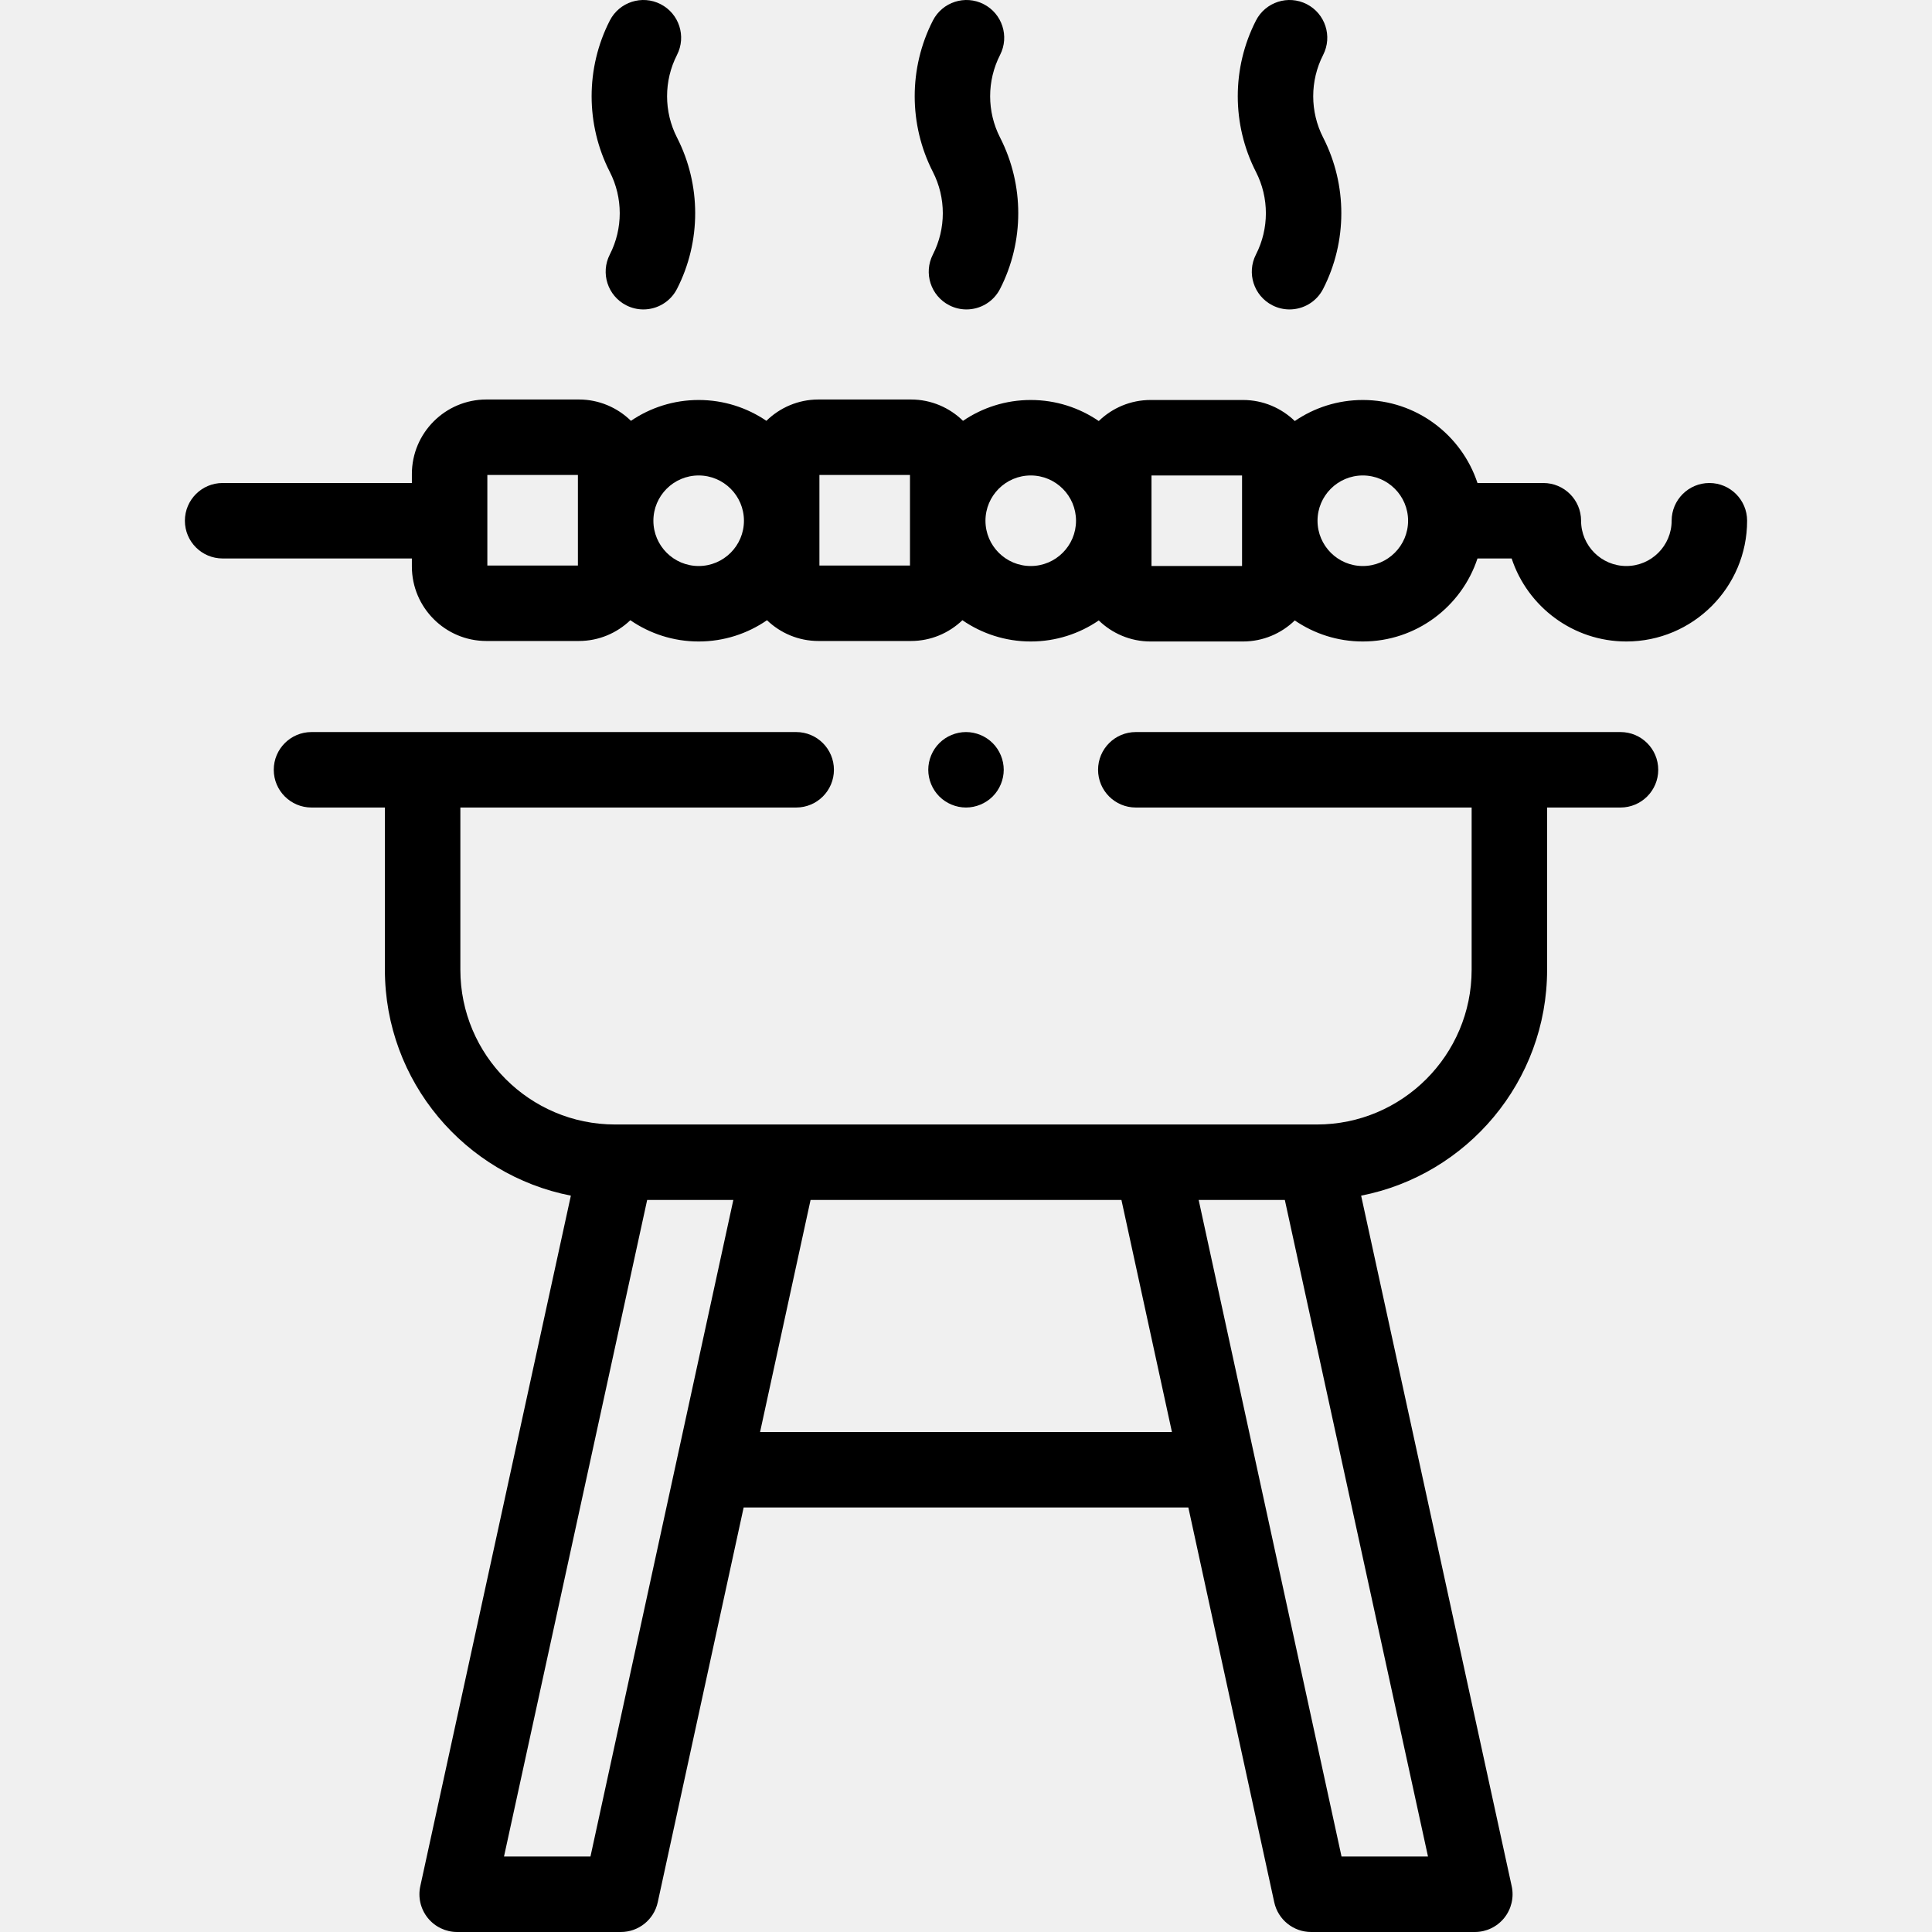
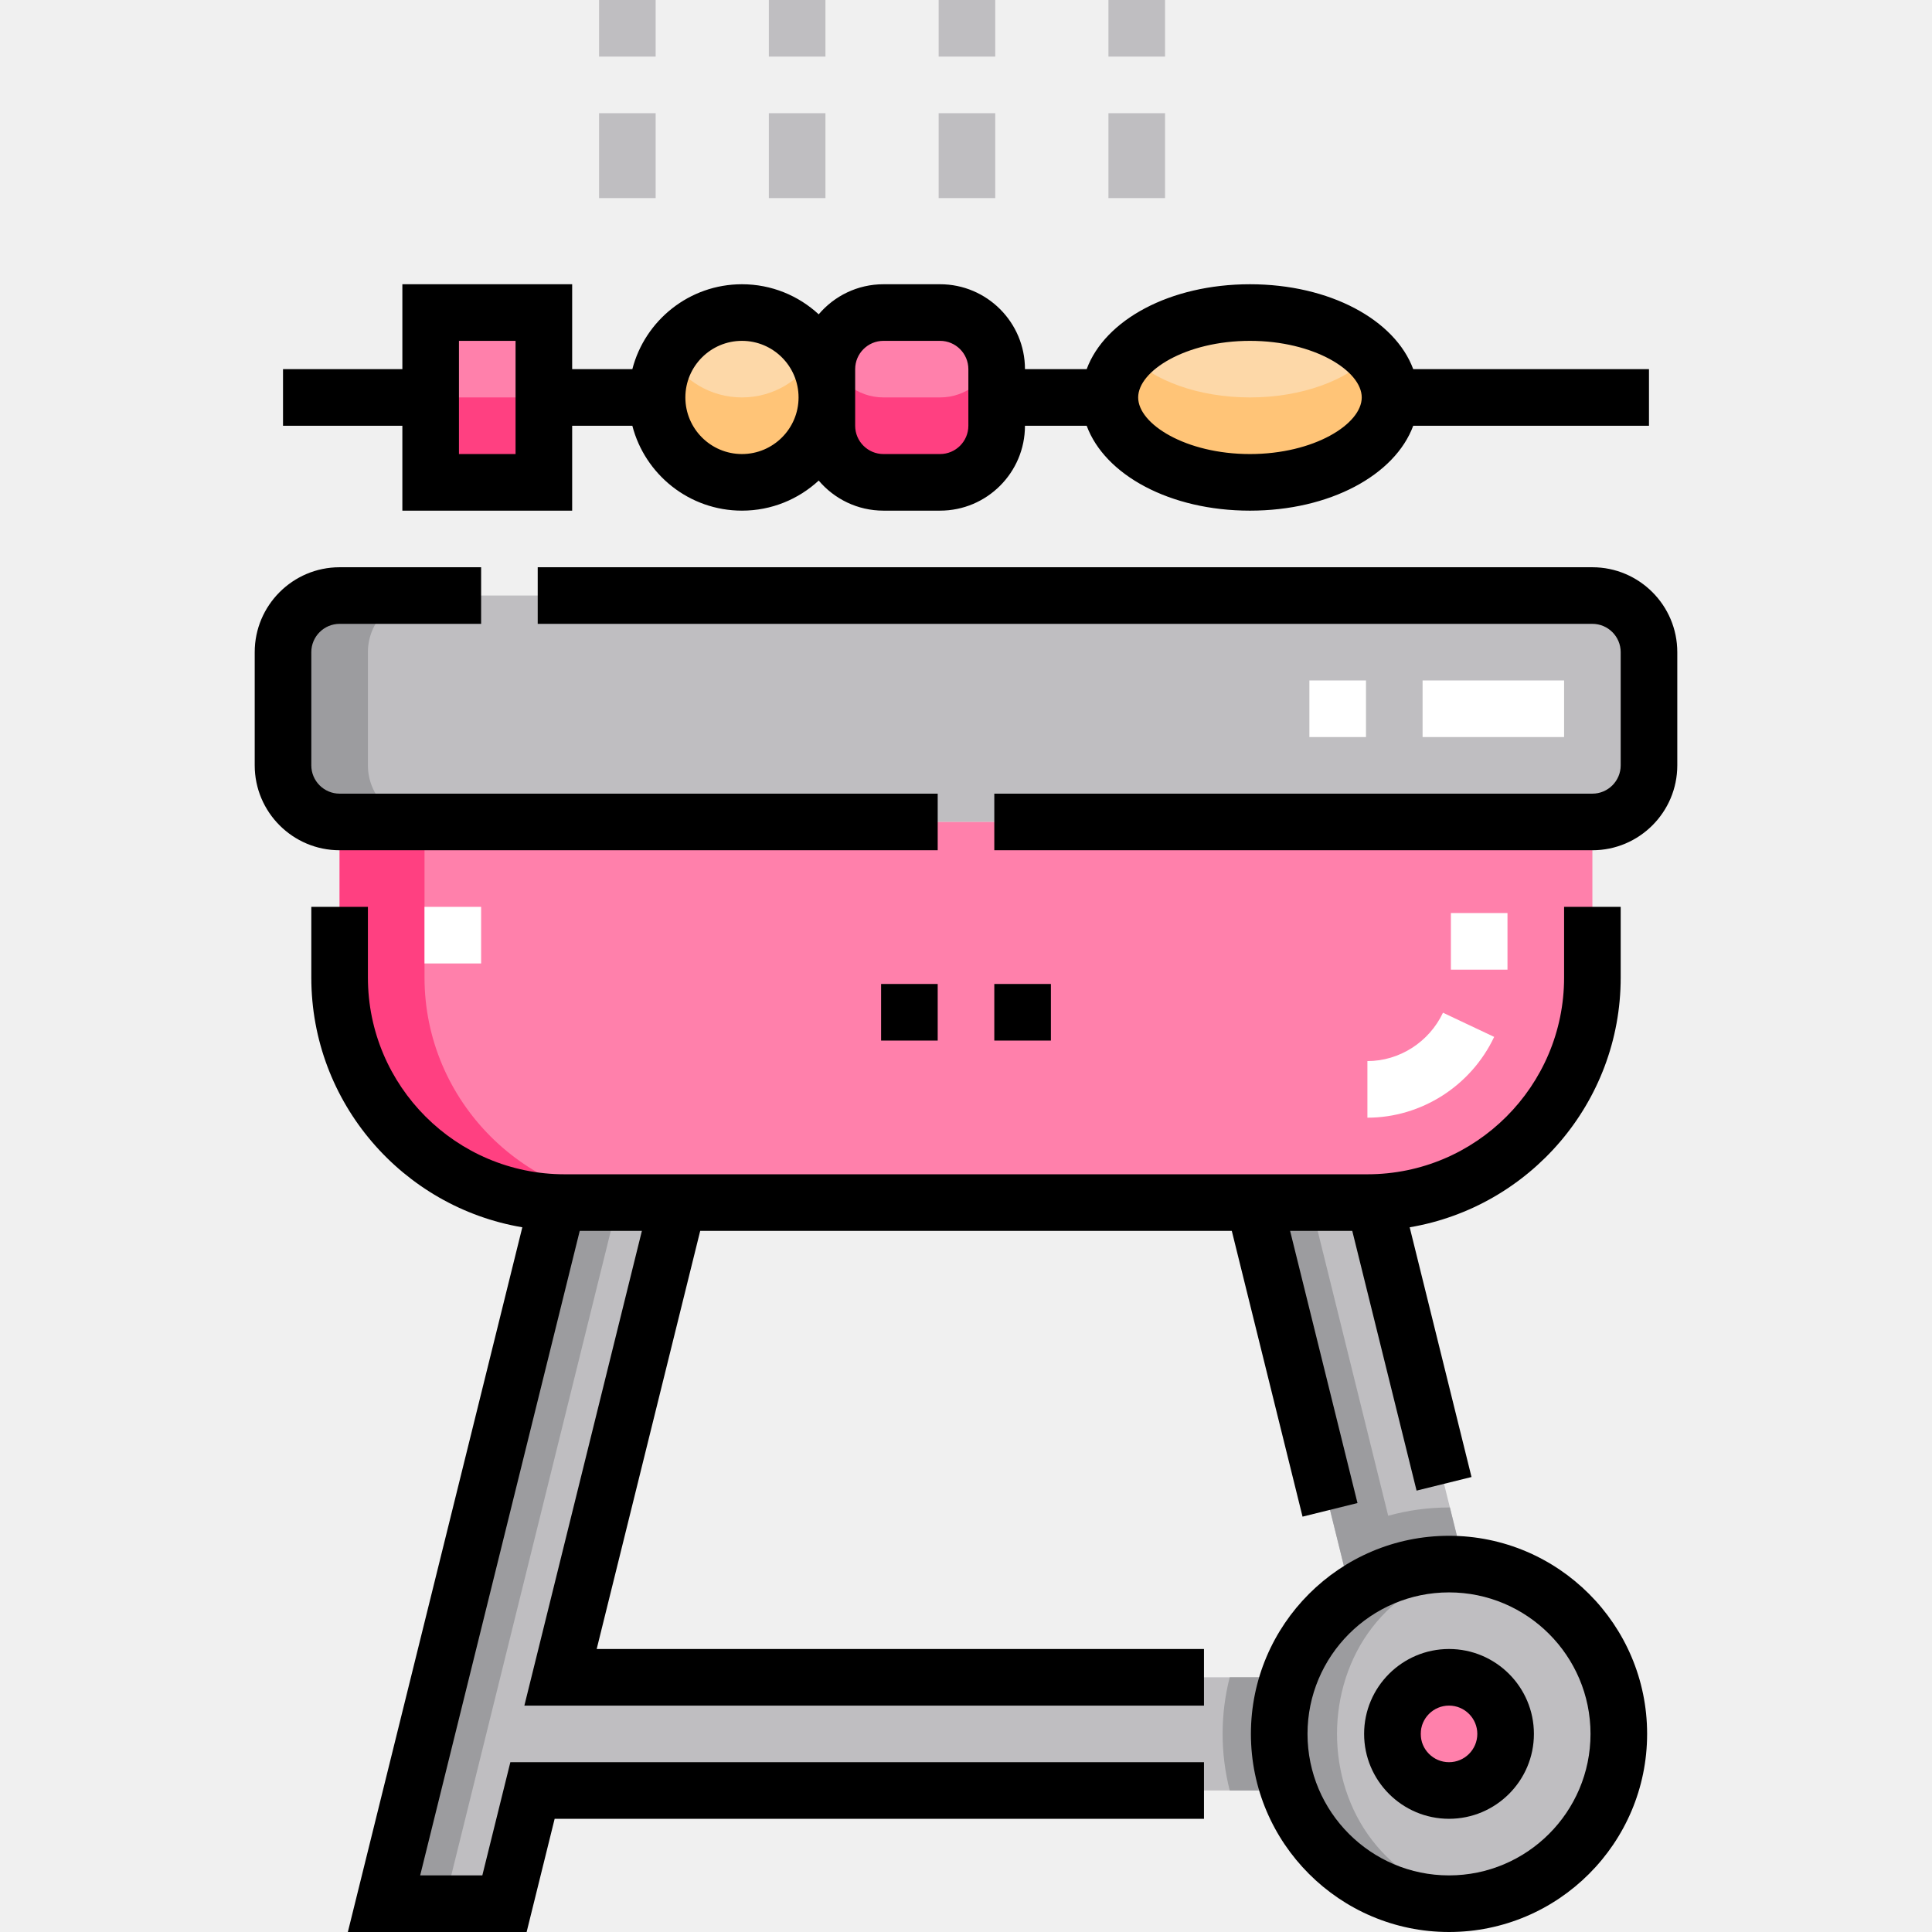
- <svg xmlns="http://www.w3.org/2000/svg" id="Capa_1" enable-background="new 0 0 512.002 512.002" height="512" viewBox="0 0 512.002 512.002" width="512">
-   <g id="XMLID_1694_">
-     <g id="XMLID_814_">
-       <g id="XMLID_818_">
-         <path id="XMLID_899_" d="m429.453 194.002h-128.452c-5.523 0-10 4.477-10 10s4.477 10 10 10h89v43c0 22.607-18.393 41-41 41h-186c-22.607 0-41-18.393-41-41v-43h89c5.523 0 10-4.477 10-10s-4.477-10-10-10h-128.452c-5.523 0-10 4.477-10 10s4.477 10 10 10h19.452v43c0 29.628 21.236 54.379 49.284 59.859l-39.904 183.01c-.645 2.957.085 6.047 1.982 8.403 1.898 2.357 4.762 3.728 7.788 3.728h43.387c4.704 0 8.771-3.278 9.771-7.874l22.766-104.626h117.851l22.766 104.626c1 4.596 5.068 7.874 9.771 7.874h43.387c3.026 0 5.89-1.37 7.788-3.728 1.898-2.357 2.627-5.446 1.982-8.403l-39.905-183.01c28.048-5.48 49.284-30.231 49.284-59.859v-43h19.452c5.523 0 10-4.477 10-10 .002-5.523-4.475-10-9.998-10zm-272.973 298h-22.914l37.94-174h22.835zm44.947-112.5 13.382-61.5h82.384l13.382 61.5zm154.095 112.5-37.861-174h22.835l37.94 174z" />
-         <path id="XMLID_908_" d="m453.004 128.002c-5.523 0-10 4.477-10 10 0 6.617-5.383 12-12 12s-12-5.383-12-12c0-5.523-4.477-10-10-10h-17.454c-4.21-12.761-16.238-22-30.391-22-6.682 0-12.889 2.061-18.026 5.577-3.557-3.445-8.393-5.577-13.724-5.577h-24.5c-5.331 0-10.167 2.132-13.724 5.577-5.137-3.516-11.345-5.577-18.026-5.577-6.647 0-12.826 2.039-17.948 5.522-3.564-3.491-8.435-5.652-13.806-5.652h-24.5c-5.37 0-10.24 2.161-13.804 5.65-5.121-3.482-11.3-5.52-17.946-5.52-6.647 0-12.826 2.039-17.948 5.521-3.564-3.491-8.435-5.652-13.805-5.652h-24.5c-10.89 0-19.75 8.86-19.75 19.75v2.38h-50.155c-5.523 0-10 4.477-10 10s4.477 10 10 10h50.154v2.12c0 10.89 8.86 19.75 19.75 19.75h24.5c5.293 0 10.095-2.104 13.645-5.506 5.154 3.551 11.391 5.636 18.109 5.636 6.717 0 12.954-2.085 18.107-5.634 3.549 3.4 8.351 5.504 13.643 5.504h24.5c5.293 0 10.095-2.104 13.645-5.506 5.154 3.551 11.391 5.636 18.109 5.636 6.682 0 12.889-2.061 18.026-5.577 3.557 3.445 8.392 5.577 13.724 5.577h24.5c5.331 0 10.167-2.132 13.724-5.577 5.137 3.516 11.345 5.577 18.026 5.577 14.153 0 26.181-9.239 30.391-22h9.054c4.208 12.763 16.246 22 30.4 22 17.645 0 32-14.355 32-32 0-5.522-4.477-9.999-10-9.999zm-299.852 21.869h-24v-24h24zm32.003.131c-6.617 0-12-5.383-12-12s5.383-12 12-12 12 5.383 12 12-5.383 12-12 12zm56-.131h-24v-24h24zm32.004.131c-6.617 0-12-5.383-12-12s5.383-12 12-12 12 5.383 12 12-5.383 12-12 12zm56 0h-24v-24h24zm32 0c-6.617 0-12-5.383-12-12s5.383-12 12-12 12 5.383 12 12-5.383 12-12 12z" />
-         <path id="XMLID_914_" d="m332.843 67.446c-2.516 4.917-.57 10.941 4.346 13.458 1.458.746 3.014 1.1 4.547 1.1 3.635 0 7.141-1.988 8.91-5.446 6.427-12.558 6.427-27.553 0-40.111-3.507-6.853-3.507-15.036 0-21.889 2.516-4.917.57-10.941-4.346-13.458-4.916-2.516-10.941-.57-13.457 4.346-6.427 12.558-6.427 27.553 0 40.111 3.506 6.853 3.506 15.036 0 21.889z" />
-         <path id="XMLID_915_" d="m247.226 67.446c-2.516 4.917-.57 10.941 4.346 13.458 1.459.746 3.014 1.1 4.547 1.1 3.635 0 7.141-1.988 8.91-5.446 6.427-12.558 6.427-27.553 0-40.111-3.507-6.853-3.507-15.036 0-21.889 2.516-4.917.57-10.941-4.346-13.458-4.914-2.516-10.941-.57-13.457 4.346-6.427 12.558-6.427 27.553 0 40.111 3.507 6.853 3.507 15.036 0 21.889z" />
-         <path id="XMLID_916_" d="m161.609 67.446c-2.516 4.917-.57 10.941 4.346 13.458 1.459.746 3.014 1.1 4.547 1.1 3.635 0 7.141-1.988 8.91-5.446 6.427-12.558 6.427-27.553 0-40.111-3.507-6.853-3.507-15.036 0-21.889 2.516-4.917.57-10.941-4.346-13.458-4.915-2.516-10.941-.57-13.458 4.346-6.427 12.558-6.427 27.553 0 40.111 3.508 6.853 3.508 15.036.001 21.889z" />
-         <path id="XMLID_917_" d="m263.071 211.072c1.86-1.86 2.93-4.44 2.93-7.07s-1.07-5.21-2.93-7.07-4.44-2.93-7.07-2.93-5.21 1.07-7.07 2.93-2.93 4.44-2.93 7.07 1.07 5.21 2.93 7.07 4.44 2.93 7.07 2.93 5.21-1.071 7.07-2.93z" />
+ <svg xmlns="http://www.w3.org/2000/svg" id="Capa_1" enable-background="new 0 0 512.006 512.006" height="512" viewBox="0 0 512.006 512.006" width="512">
+   <g>
+     <g>
+       <g clip-rule="evenodd" fill-rule="evenodd">
+         <path d="m114.131 82.823h30v45h-30z" fill="#ff80ab" />
+         <circle cx="196.63" cy="105.323" fill="#fdd8a8" r="22.5" />
+         <path d="m264.13 97.823c0-8.25-6.75-15-14.999-15h-15.001c-8.25 0-15 6.75-15 15v15.001c0 8.25 6.75 14.999 15 14.999h15.001c8.25 0 14.999-6.75 14.999-14.999z" fill="#ff80ab" />
+         <ellipse cx="331.254" cy="105.324" fill="#fdd8a8" rx="37.125" ry="22.5" />
+         <path d="m422.003 157.823h-332.001c-8.25 0-15 6.75-15 15v30.001c0 8.25 6.755 15 15 15h332.002c8.244 0 15-6.756 15-15v-30.001c-.001-8.245-6.751-15-15.001-15z" fill="#bfbec1" />
+         <path d="m422.003 217.823h-332.001v41.248c0 32.175 25.828 58.61 57.775 59.592.614.022 1.23.032 1.849.032h30.068 152.617 30.068c.618 0 1.235-.01 1.849-.032 31.947-.983 57.775-27.418 57.775-59.592z" fill="#ff80ab" />
+         <path d="m148.548 444.5 31.146-125.805h-30.068c-.619 0-1.235-.01-1.849-.032l-46.009 185.837h31.925l7.427-30 200.448.001c-3.404-9.63-3.408-20.372.003-30.001z" fill="#bfbec1" />
+         <path d="m325.9 474.501h15.669c-3.404-9.63-3.408-20.372.003-30.001h-15.677c-2.516 9.79-2.517 20.211.005 30.001z" fill="#9c9c9f" />
+         <path d="m387.999 414.678-23.771-96.012c-.614.019-1.23.029-1.849.029h-30.068l25.755 104.031c8.695-6.145 19.337-9.009 29.933-8.048z" fill="#bfbec1" />
+         <path d="m429.008 459.5c0-24.852-20.131-44.957-44.919-45-25.052 0-45.081 20.222-45.081 45 0 24.707 20.001 45 45 45 24.853 0 45-20.147 45-45zm-60 0c0-8.284 6.716-15 15-15s15 6.716 15 15-6.716 15-15 15-15-6.716-15-15z" fill="#bfbec1" />
+         <circle cx="384.008" cy="459.5" fill="#ff80ab" r="15" />
+         <path d="m112.502 157.823h-22.5c-8.25 0-15 6.75-15 15v30.001c0 8.25 6.755 15 15 15h22.5c-8.244 0-15-6.75-15-15v-30.001c0-8.25 6.75-15 15-15z" fill="#9c9c9f" />
+         <path d="m112.502 217.823h-22.5v41.248c0 32.175 25.828 58.61 57.775 59.592.614.022 1.23.032 1.849.032h22.384c-32.74-.064-59.508-26.874-59.508-59.624z" fill="#ff4081" />
+         <path d="m163.732 318.695h-14.106c-.619 0-1.235-.01-1.849-.032l-46.009 185.837h15.963z" fill="#9c9c9f" />
+         <path d="m364.236 318.695-.007-.029c-.576.018-1.153.027-1.733.029zm23.763 95.983c-10.602-.963-21.27 1.925-29.934 8.048l-25.755-104.031h15.034l20.548 82.998c5.156-1.434 10.592-2.198 16.208-2.193l.141.002z" fill="#9c9c9f" />
+         <path d="m391.528 415.129c-27.363-4.605-52.52 16.4-52.52 44.371 0 27.959 25.139 48.963 52.494 44.375-49.549-8.3-49.596-80.431.026-88.746z" fill="#9c9c9f" />
+         <path d="m387.758 444.972c-9.42-2.424-18.75 4.67-18.75 14.527s9.33 16.952 18.75 14.528c-14.902-3.835-14.902-25.22 0-29.055z" fill="#ff4081" />
+         <path d="m114.131 105.324h30v22.5h-30z" fill="#ff4081" />
+         <path d="m219.13 105.323c0-4.098-1.096-7.94-3.011-11.25-3.89 6.725-11.161 11.25-19.489 11.25s-15.599-4.525-19.489-11.25c-1.914 3.309-3.011 7.152-3.011 11.25 0 12.427 10.074 22.5 22.5 22.5s22.5-10.073 22.5-22.5z" fill="#ffc477" />
+         <path d="m264.13 97.823c0-1.293-.166-2.55-.478-3.75-1.676 6.451-7.565 11.25-14.522 11.25h-15c-6.957 0-12.846-4.799-14.522-11.25-.312 1.2-.478 2.456-.478 3.75v15.001c0 8.25 6.75 14.999 15 14.999h15.001c8.25 0 14.999-6.75 14.999-14.999z" fill="#ff4081" />
+         <path d="m368.378 105.324c0-4.098-1.809-7.94-4.968-11.25-6.419 6.725-18.415 11.25-32.157 11.25-13.741 0-25.738-4.525-32.157-11.25-3.159 3.31-4.968 7.152-4.968 11.25 0 12.426 16.621 22.5 37.125 22.5s37.125-10.074 37.125-22.5z" fill="#ffc477" />
      </g>
+       <g>
+         <path d="m308.754 52.5h-15v-22.5h15zm-45 0h-15v-22.5h15zm-44.999 0h-15v-22.5h15zm-44.999 0h-15v-22.5h15zm134.998-37.5h-15v-15h15zm-45 0h-15v-15h15zm-44.999 0h-15v-15h15zm-44.999 0h-15v-15h15z" fill="#bfbec1" />
+       </g>
+       <g>
+         <path d="m362.38 296.201v-15c8.488 0 16.352-5.031 20.03-12.817l13.563 6.408c-6.146 13.006-19.333 21.409-33.593 21.409zm37.124-39.232h-15v-14.999h15z" fill="#fff" />
+       </g>
+       <g>
+         <path d="m414.504 195.329h-37.5v-15h37.5zm-52.5 0h-15v-15h15z" fill="#fff" />
+       </g>
+       <g>
+         <path d="m112.502 240.329h15v15h-15z" fill="#fff" />
+       </g>
+     </g>
+     <g>
+       <path d="m248.503 225.329v-15h-158.501c-4.135 0-7.5-3.364-7.5-7.5v-30c0-4.136 3.364-7.5 7.5-7.5h37.5v-15h-37.5c-12.406 0-22.5 10.094-22.5 22.5v30c0 12.406 10.093 22.5 22.5 22.5z" />
+       <path d="m422.004 150.329h-279.502v15h279.502c4.136 0 7.5 3.364 7.5 7.5v30c0 4.136-3.364 7.5-7.5 7.5h-158.501v15h158.501c12.406 0 22.5-10.094 22.5-22.5v-30c0-12.406-10.094-22.5-22.5-22.5z" />
+       <path d="m185.564 326.201h140.878l18.749 75.731 14.561-3.605-17.856-72.126h16.472l17.042 68.832 14.561-3.605-16.385-66.18c31.695-5.351 55.92-32.977 55.92-66.171v-18.748h-15v18.748c0 28.741-23.383 52.124-52.124 52.124h-212.756c-28.741 0-52.124-23.383-52.124-52.124v-18.748h-15v18.748c0 33.194 24.225 60.82 55.92 66.171l-46.237 186.758h47.378l7.427-30h172.082v-15h-183.821l-7.427 30h-16.473l42.287-170.805h16.472l-31.146 125.805h180.107v-15h-160.94z" />
+       <path d="m384.008 407.006c-28.948 0-52.5 23.552-52.5 52.5s23.552 52.5 52.5 52.5 52.5-23.552 52.5-52.5-23.552-52.5-52.5-52.5zm0 90c-20.678 0-37.5-16.822-37.5-37.5s16.822-37.5 37.5-37.5 37.5 16.822 37.5 37.5-16.823 37.5-37.5 37.5z" />
+       <path d="m384.008 437.006c-12.406 0-22.5 10.094-22.5 22.5s10.094 22.5 22.5 22.5 22.5-10.094 22.5-22.5-10.094-22.5-22.5-22.5zm0 30c-4.136 0-7.5-3.364-7.5-7.5s3.364-7.5 7.5-7.5 7.5 3.364 7.5 7.5-3.365 7.5-7.5 7.5z" />
+       <path d="m106.631 135.329h45v-22.5h15.948c3.339 12.925 15.097 22.5 29.051 22.5 7.842 0 14.988-3.028 20.338-7.972 4.13 4.872 10.289 7.972 17.161 7.972h15.001c12.406 0 22.499-10.093 22.499-22.499h16.354c4.835 13.079 22.113 22.5 43.27 22.5s38.436-9.421 43.271-22.5h62.479v-15h-62.479c-4.835-13.079-22.114-22.5-43.271-22.5s-38.435 9.421-43.27 22.5h-16.353v-.001c0-12.406-10.093-22.5-22.499-22.5h-15.001c-6.872 0-13.031 3.101-17.161 7.972-5.351-4.944-12.496-7.972-20.338-7.972-13.953 0-25.712 9.575-29.051 22.5h-15.948v-22.5h-45v22.501h-31.63v15h31.629zm224.623-44.999c16.956 0 29.625 7.919 29.625 15s-12.669 15-29.625 15c-16.955 0-29.624-7.919-29.624-15s12.669-15 29.624-15zm-104.624 7.499c0-4.136 3.364-7.5 7.5-7.5h15.001c4.135 0 7.499 3.364 7.499 7.5v15.001c0 4.135-3.364 7.499-7.499 7.499h-15.001c-4.135 0-7.5-3.364-7.5-7.499zm-30-7.5c8.271 0 15 6.729 15 15s-6.729 15-15 15-15-6.729-15-15 6.729-15 15-15zm-74.999 0h15v30h-15z" />
+       <path d="m263.503 260.766h15v15h-15z" />
+       <path d="m233.503 260.766h15v15h-15z" />
    </g>
  </g>
</svg>
